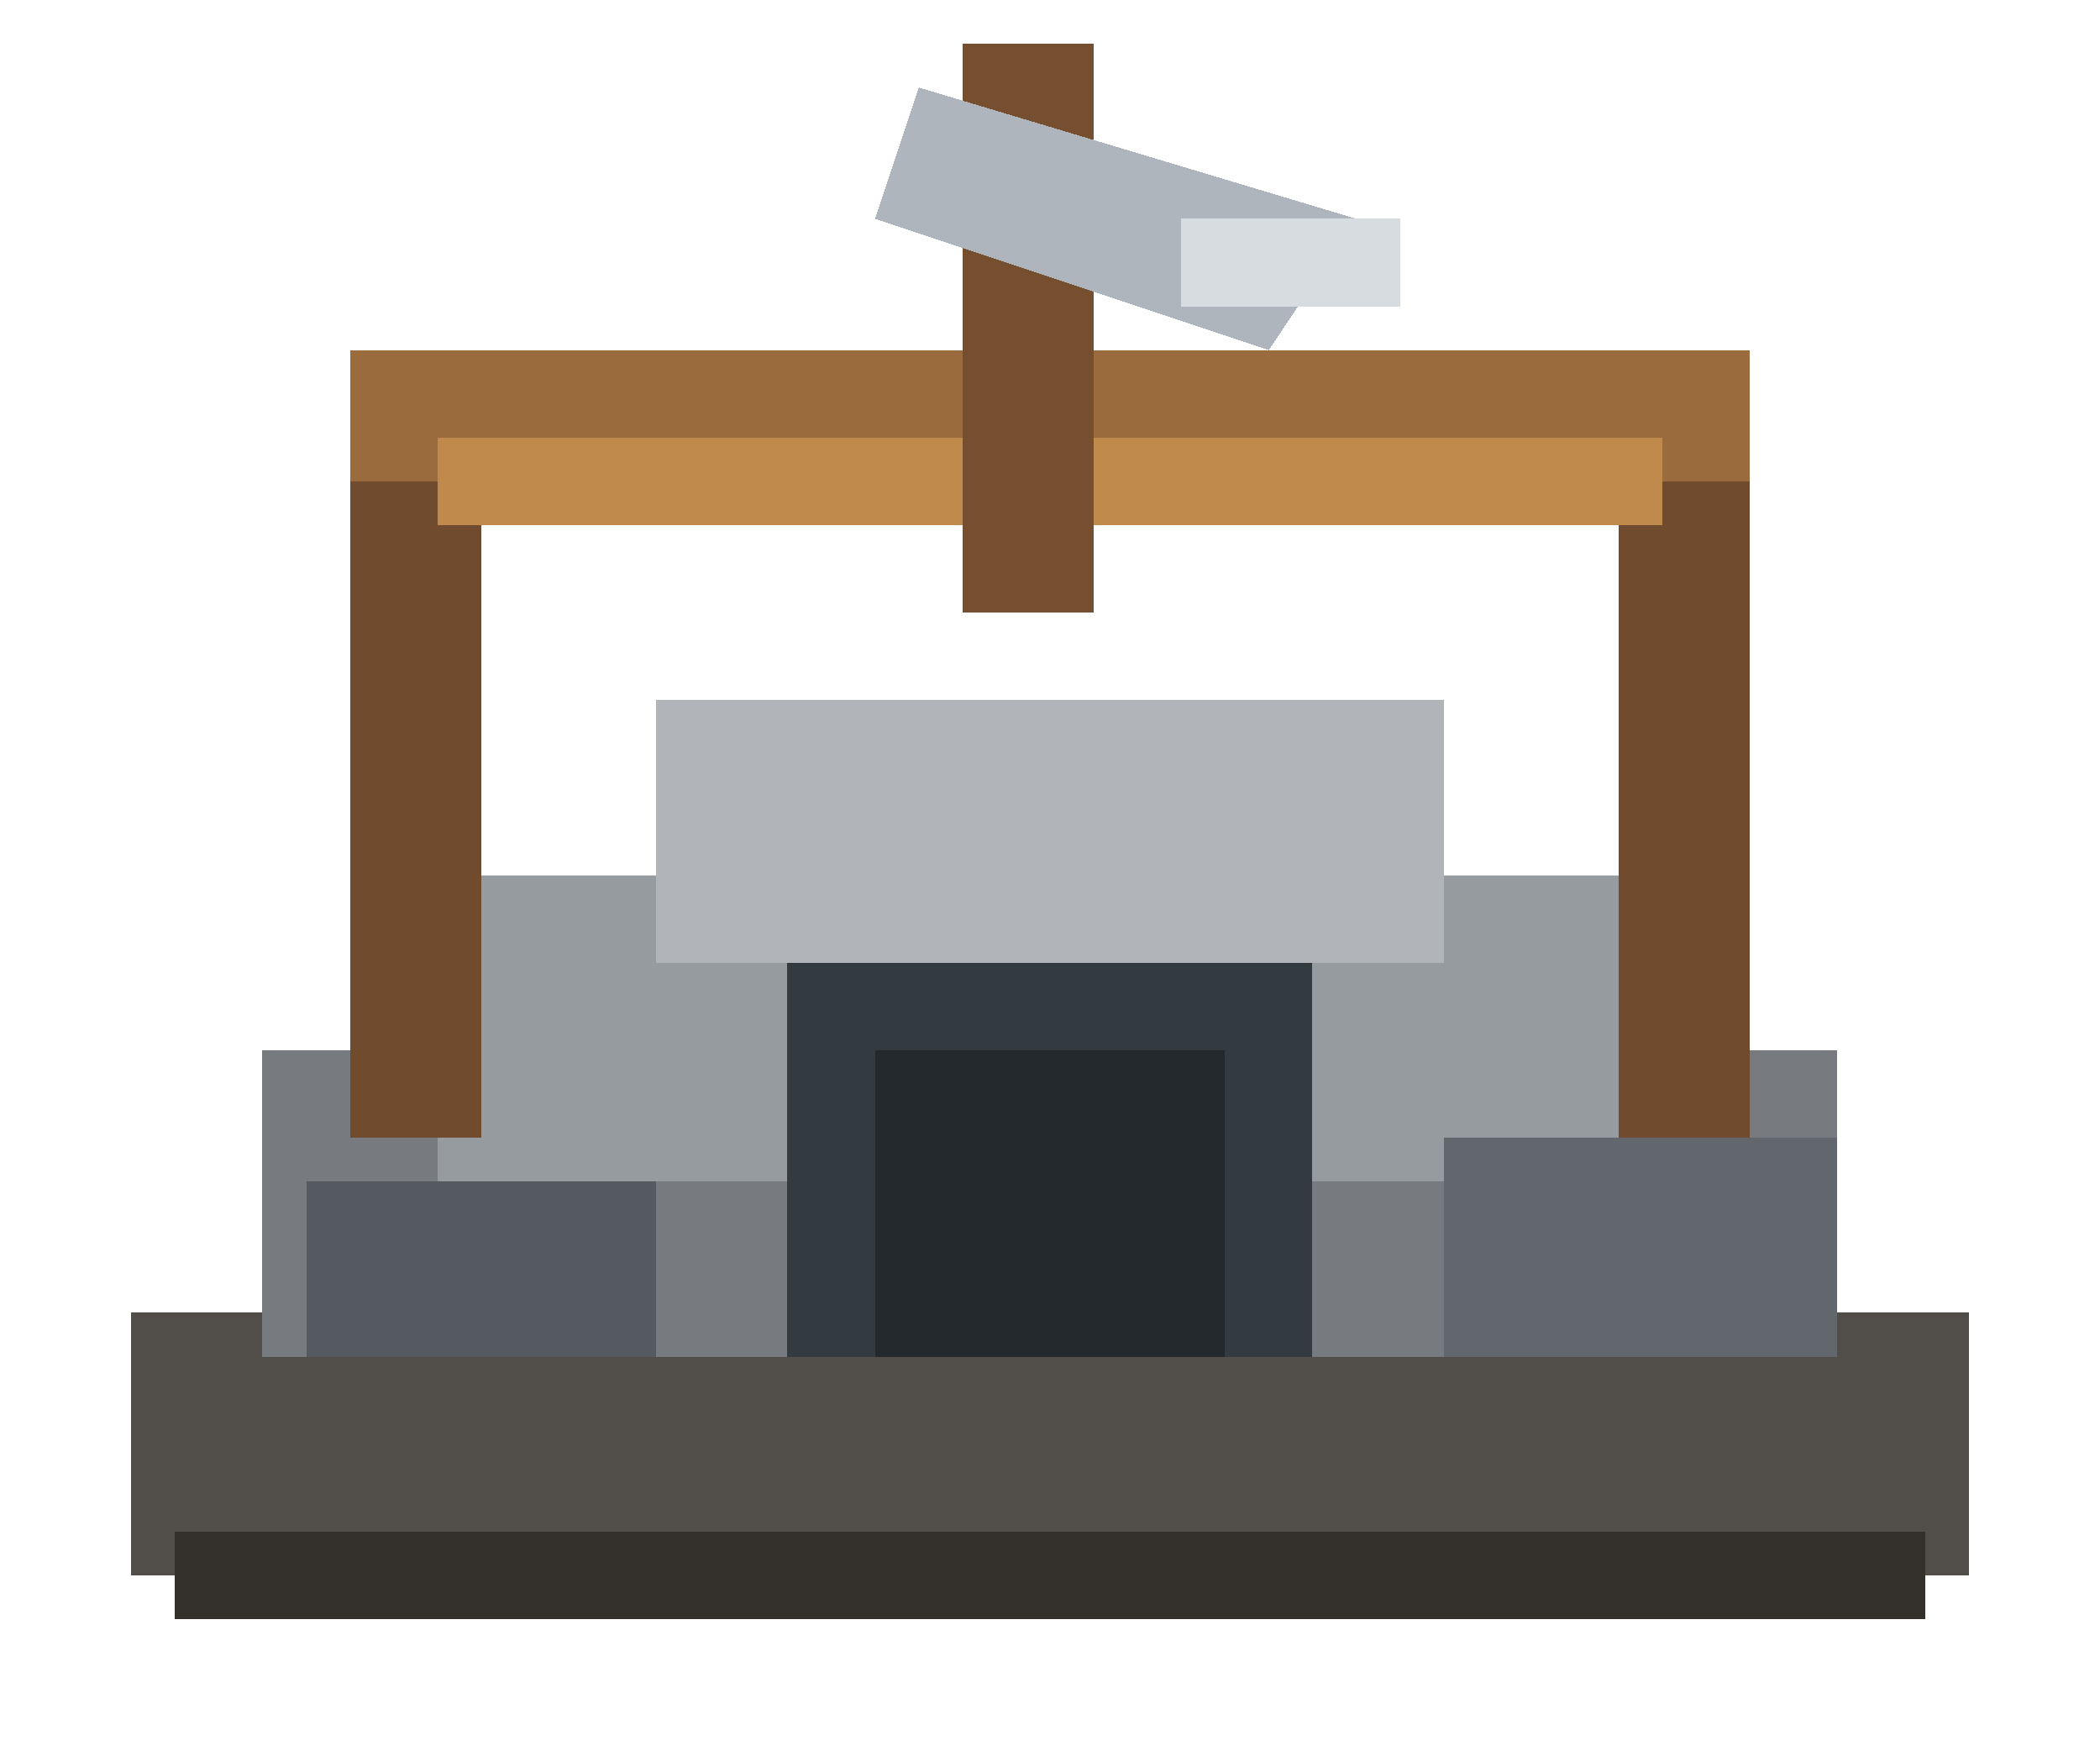
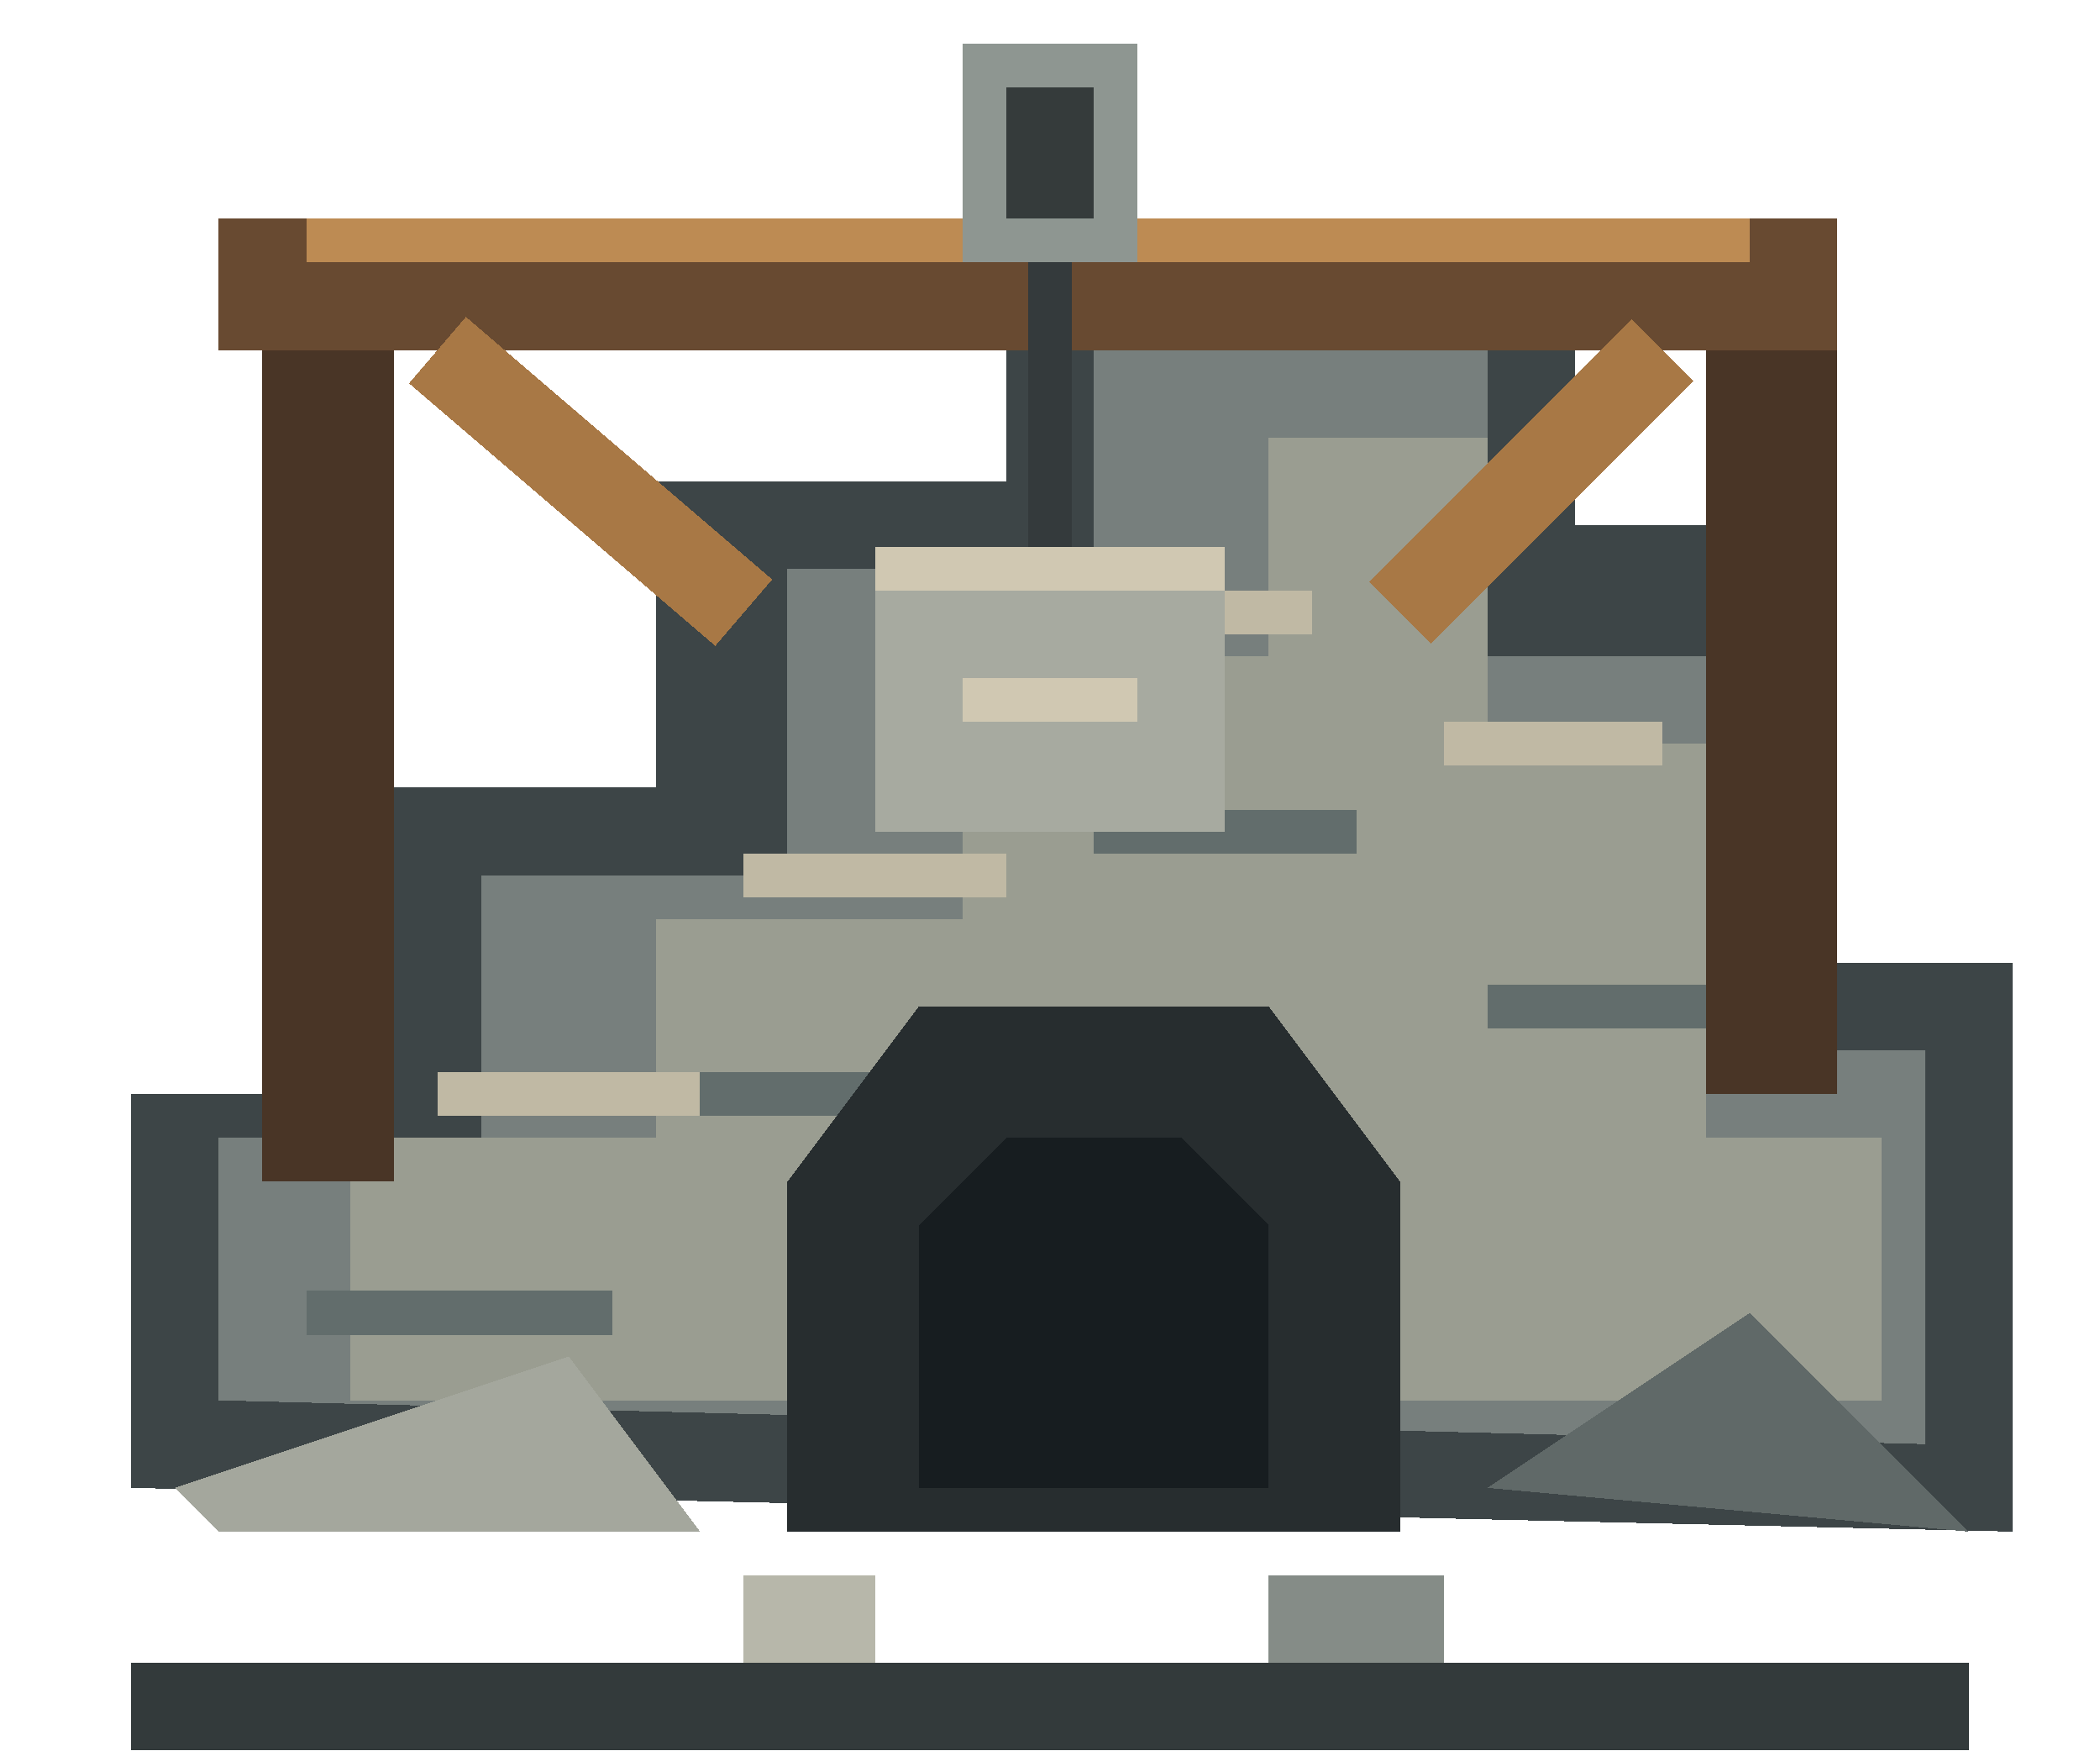
<svg xmlns="http://www.w3.org/2000/svg" width="48" height="40" viewBox="0 0 48 40" shape-rendering="crispEdges">
-   <rect x="3" y="30" width="42" height="6" fill="#514d48" />
-   <rect x="6" y="24" width="36" height="7" fill="#777b80" />
-   <rect x="10" y="20" width="28" height="7" fill="#969ba0" />
-   <rect x="15" y="16" width="18" height="6" fill="#b1b5b9" />
-   <rect x="7" y="27" width="8" height="4" fill="#555a60" />
-   <rect x="33" y="26" width="9" height="5" fill="#62676d" />
-   <rect x="18" y="22" width="12" height="9" fill="#343b40" />
-   <rect x="20" y="24" width="8" height="7" fill="#24292d" />
-   <rect x="8" y="8" width="3" height="18" fill="#704b2d" />
-   <rect x="37" y="8" width="3" height="18" fill="#704b2d" />
-   <rect x="8" y="8" width="32" height="3" fill="#9a6c3d" />
-   <rect x="10" y="10" width="28" height="2" fill="#c08a4c" />
-   <rect x="22" y="1" width="3" height="13" fill="#754f30" />
-   <path d="M21 2 L31 5 L29 8 L20 5 Z" fill="#aeb5bd" />
-   <rect x="27" y="5" width="5" height="2" fill="#d7dce0" />
-   <rect x="4" y="35" width="40" height="2" fill="#34302c" />
+   <path d="M3 34V25L8 25V18L15 18V11L23 11V5H36V12H42V22H46V35Z" fill="#3d4547" />
+   <path d="M5 32V26H11V20H18V13H25V8H34V15H40V24H44V33Z" fill="#777f7d" />
+   <path d="M8 26H15V21H22V15H29V10H34V17H39V26H43V32H8Z" fill="#9a9d91" />
+   <path d="M10 25H16M17 20H23M24 14H30M33 17H38" stroke="#c0b9a4" stroke-width="1" />
+   <path d="M7 30H14M16 25H22M25 19H31M34 23H41" stroke="#626d6c" stroke-width="1" />
+   <path d="M18 35V27L21 23H29L32 27V35Z" fill="#272d2f" />
+   <path d="M21 34V28L23 26H27L29 28V34Z" fill="#171d20" />
+   <rect x="6" y="5" width="3" height="22" fill="#493526" />
+   <rect x="39" y="5" width="3" height="20" fill="#493526" />
+   <rect x="5" y="5" width="37" height="3" fill="#684a31" />
+   <rect x="7" y="5" width="33" height="1" fill="#bd8b53" />
+   <path d="M10 8L17 14M38 8L32 14" stroke="#a87845" stroke-width="2" />
+   <rect x="22" y="1" width="4" height="5" fill="#8e9691" />
+   <rect x="23" y="2" width="2" height="3" fill="#353b3b" />
+   <path d="M24 6V13" stroke="#343a3c" stroke-width="1" />
+   <rect x="20" y="13" width="8" height="6" fill="#a7aaa0" />
+   <path d="M20 13H28M22 16H26" stroke="#d0c8b2" stroke-width="1" />
+   <path d="M4 34L13 31L16 35H5Z" fill="#a4a79d" />
+   <path d="M34 34L40 30L45 35Z" fill="#606968" />
+   <rect x="17" y="36" width="3" height="2" fill="#b7b7aa" />
+   <rect x="29" y="36" width="4" height="2" fill="#858c87" />
+   <rect x="3" y="38" width="42" height="2" fill="#333a3b" />
</svg>
